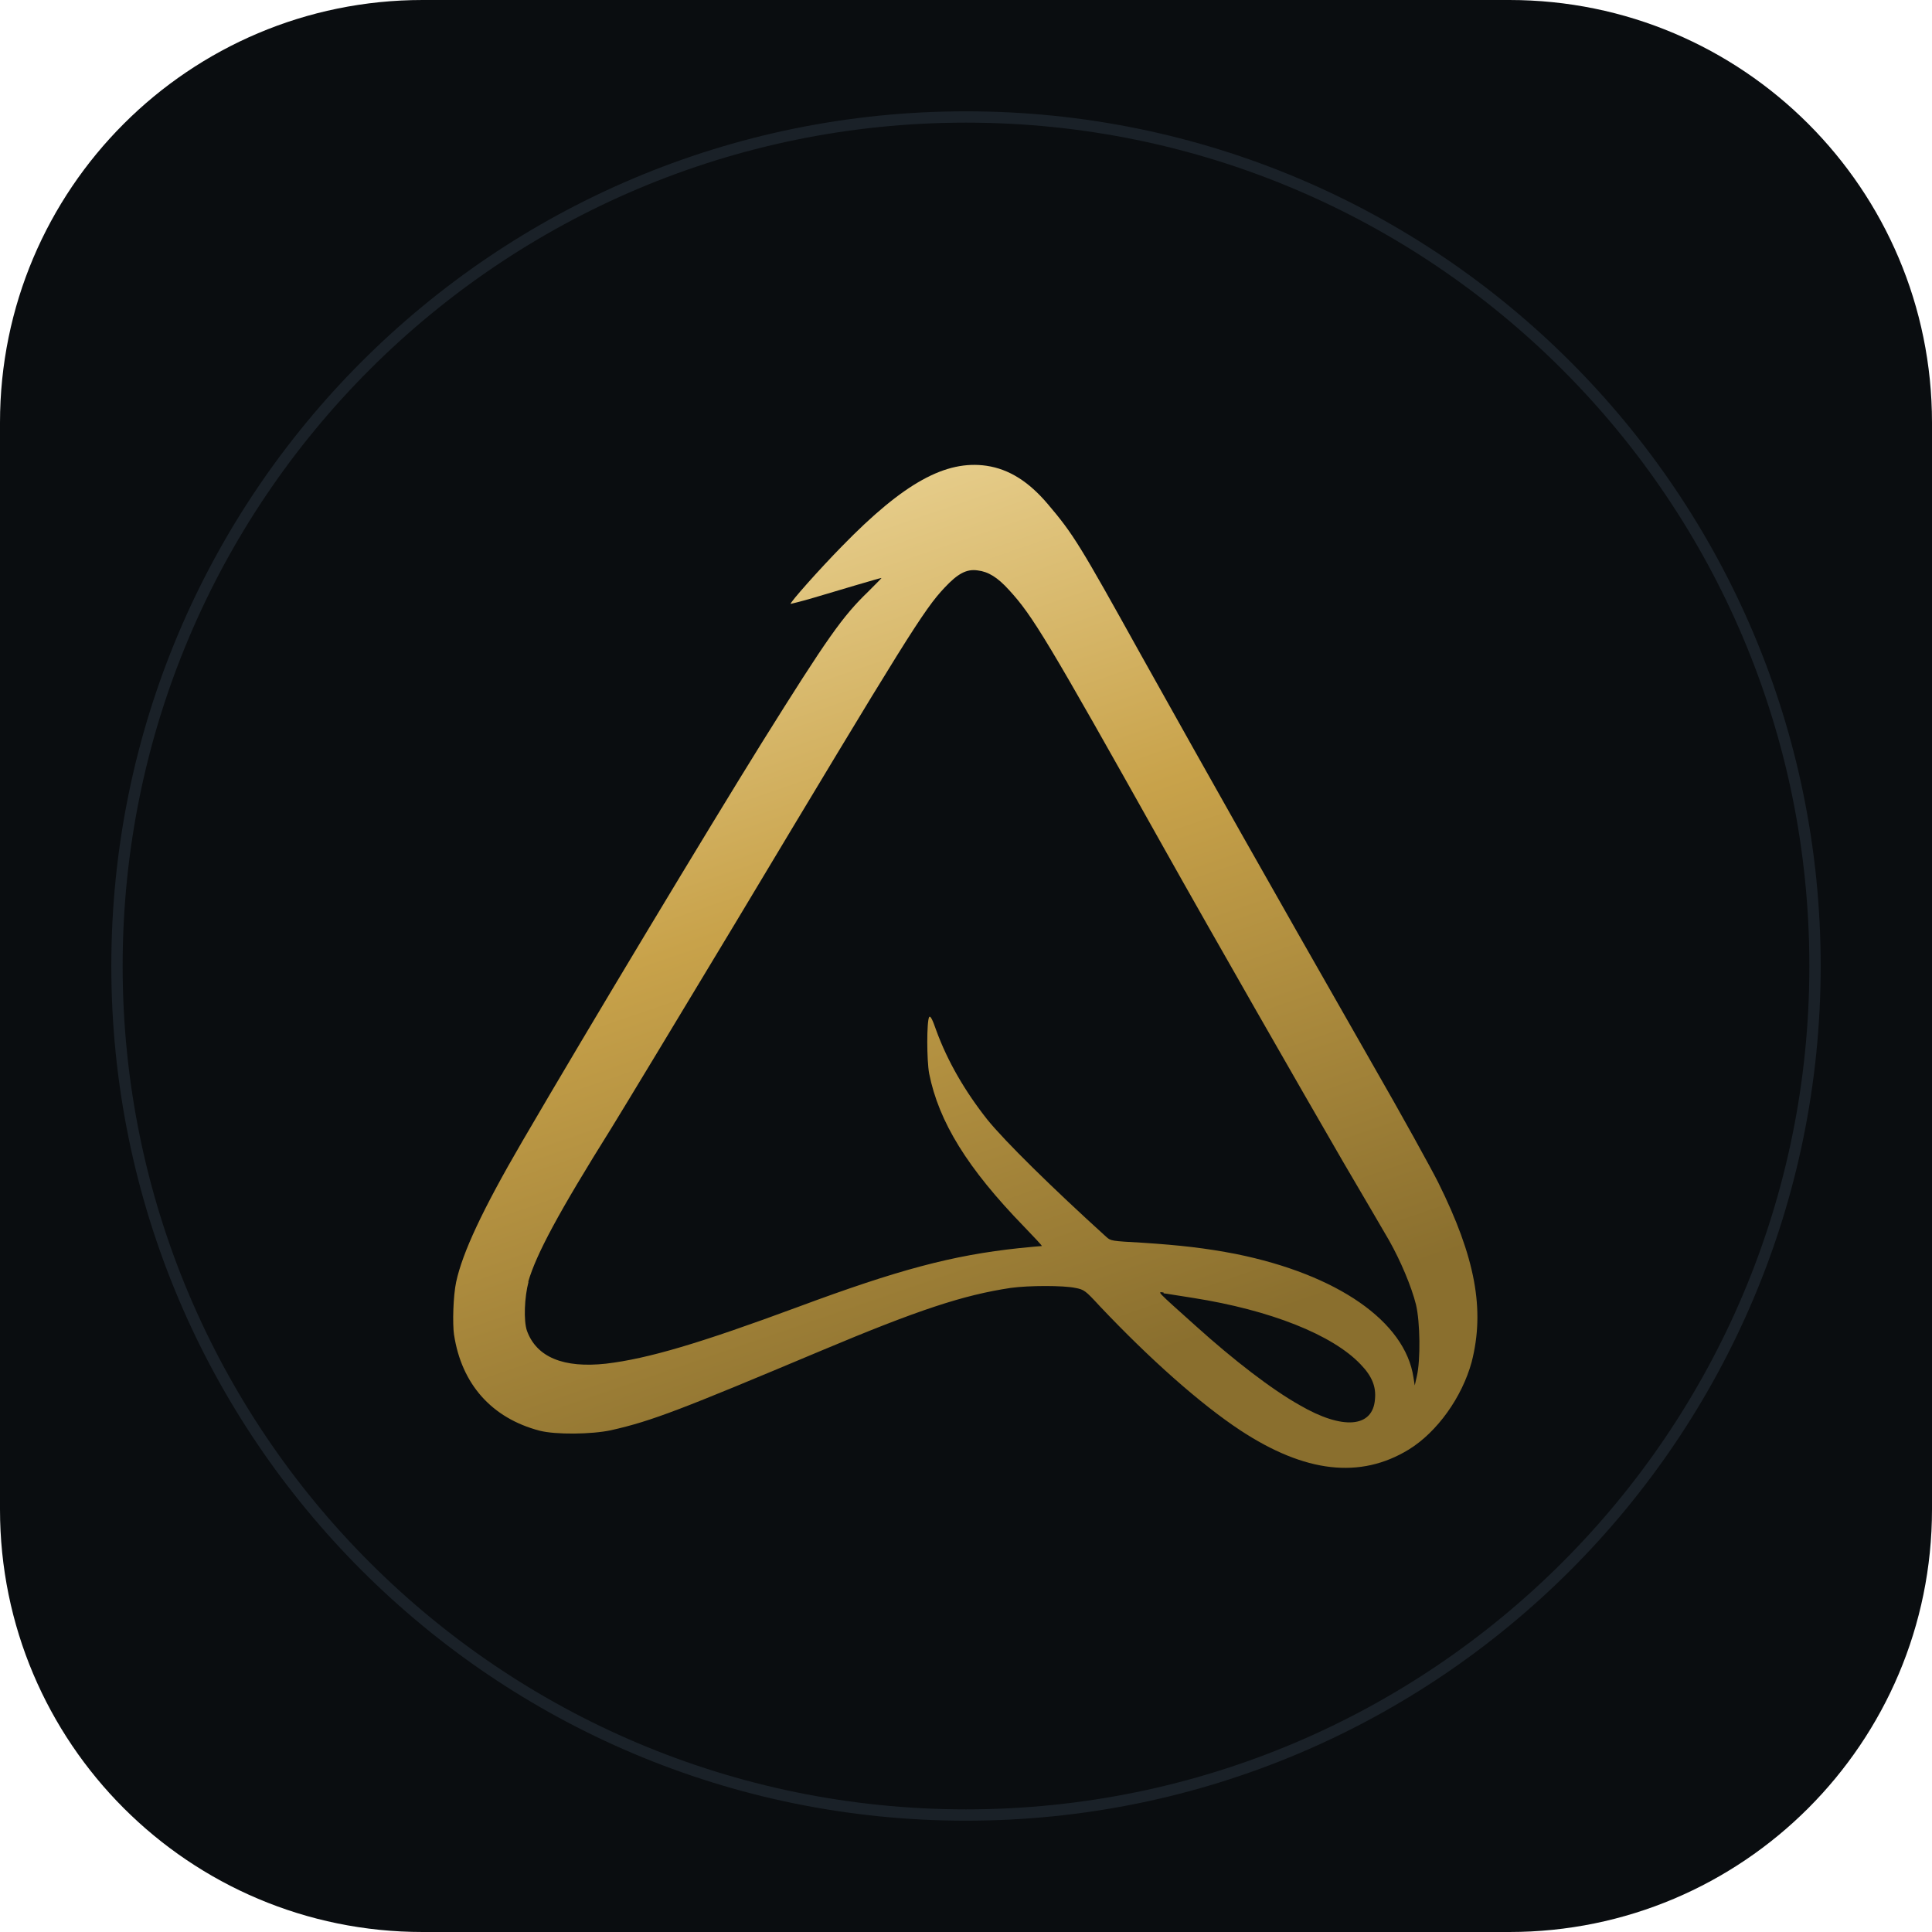
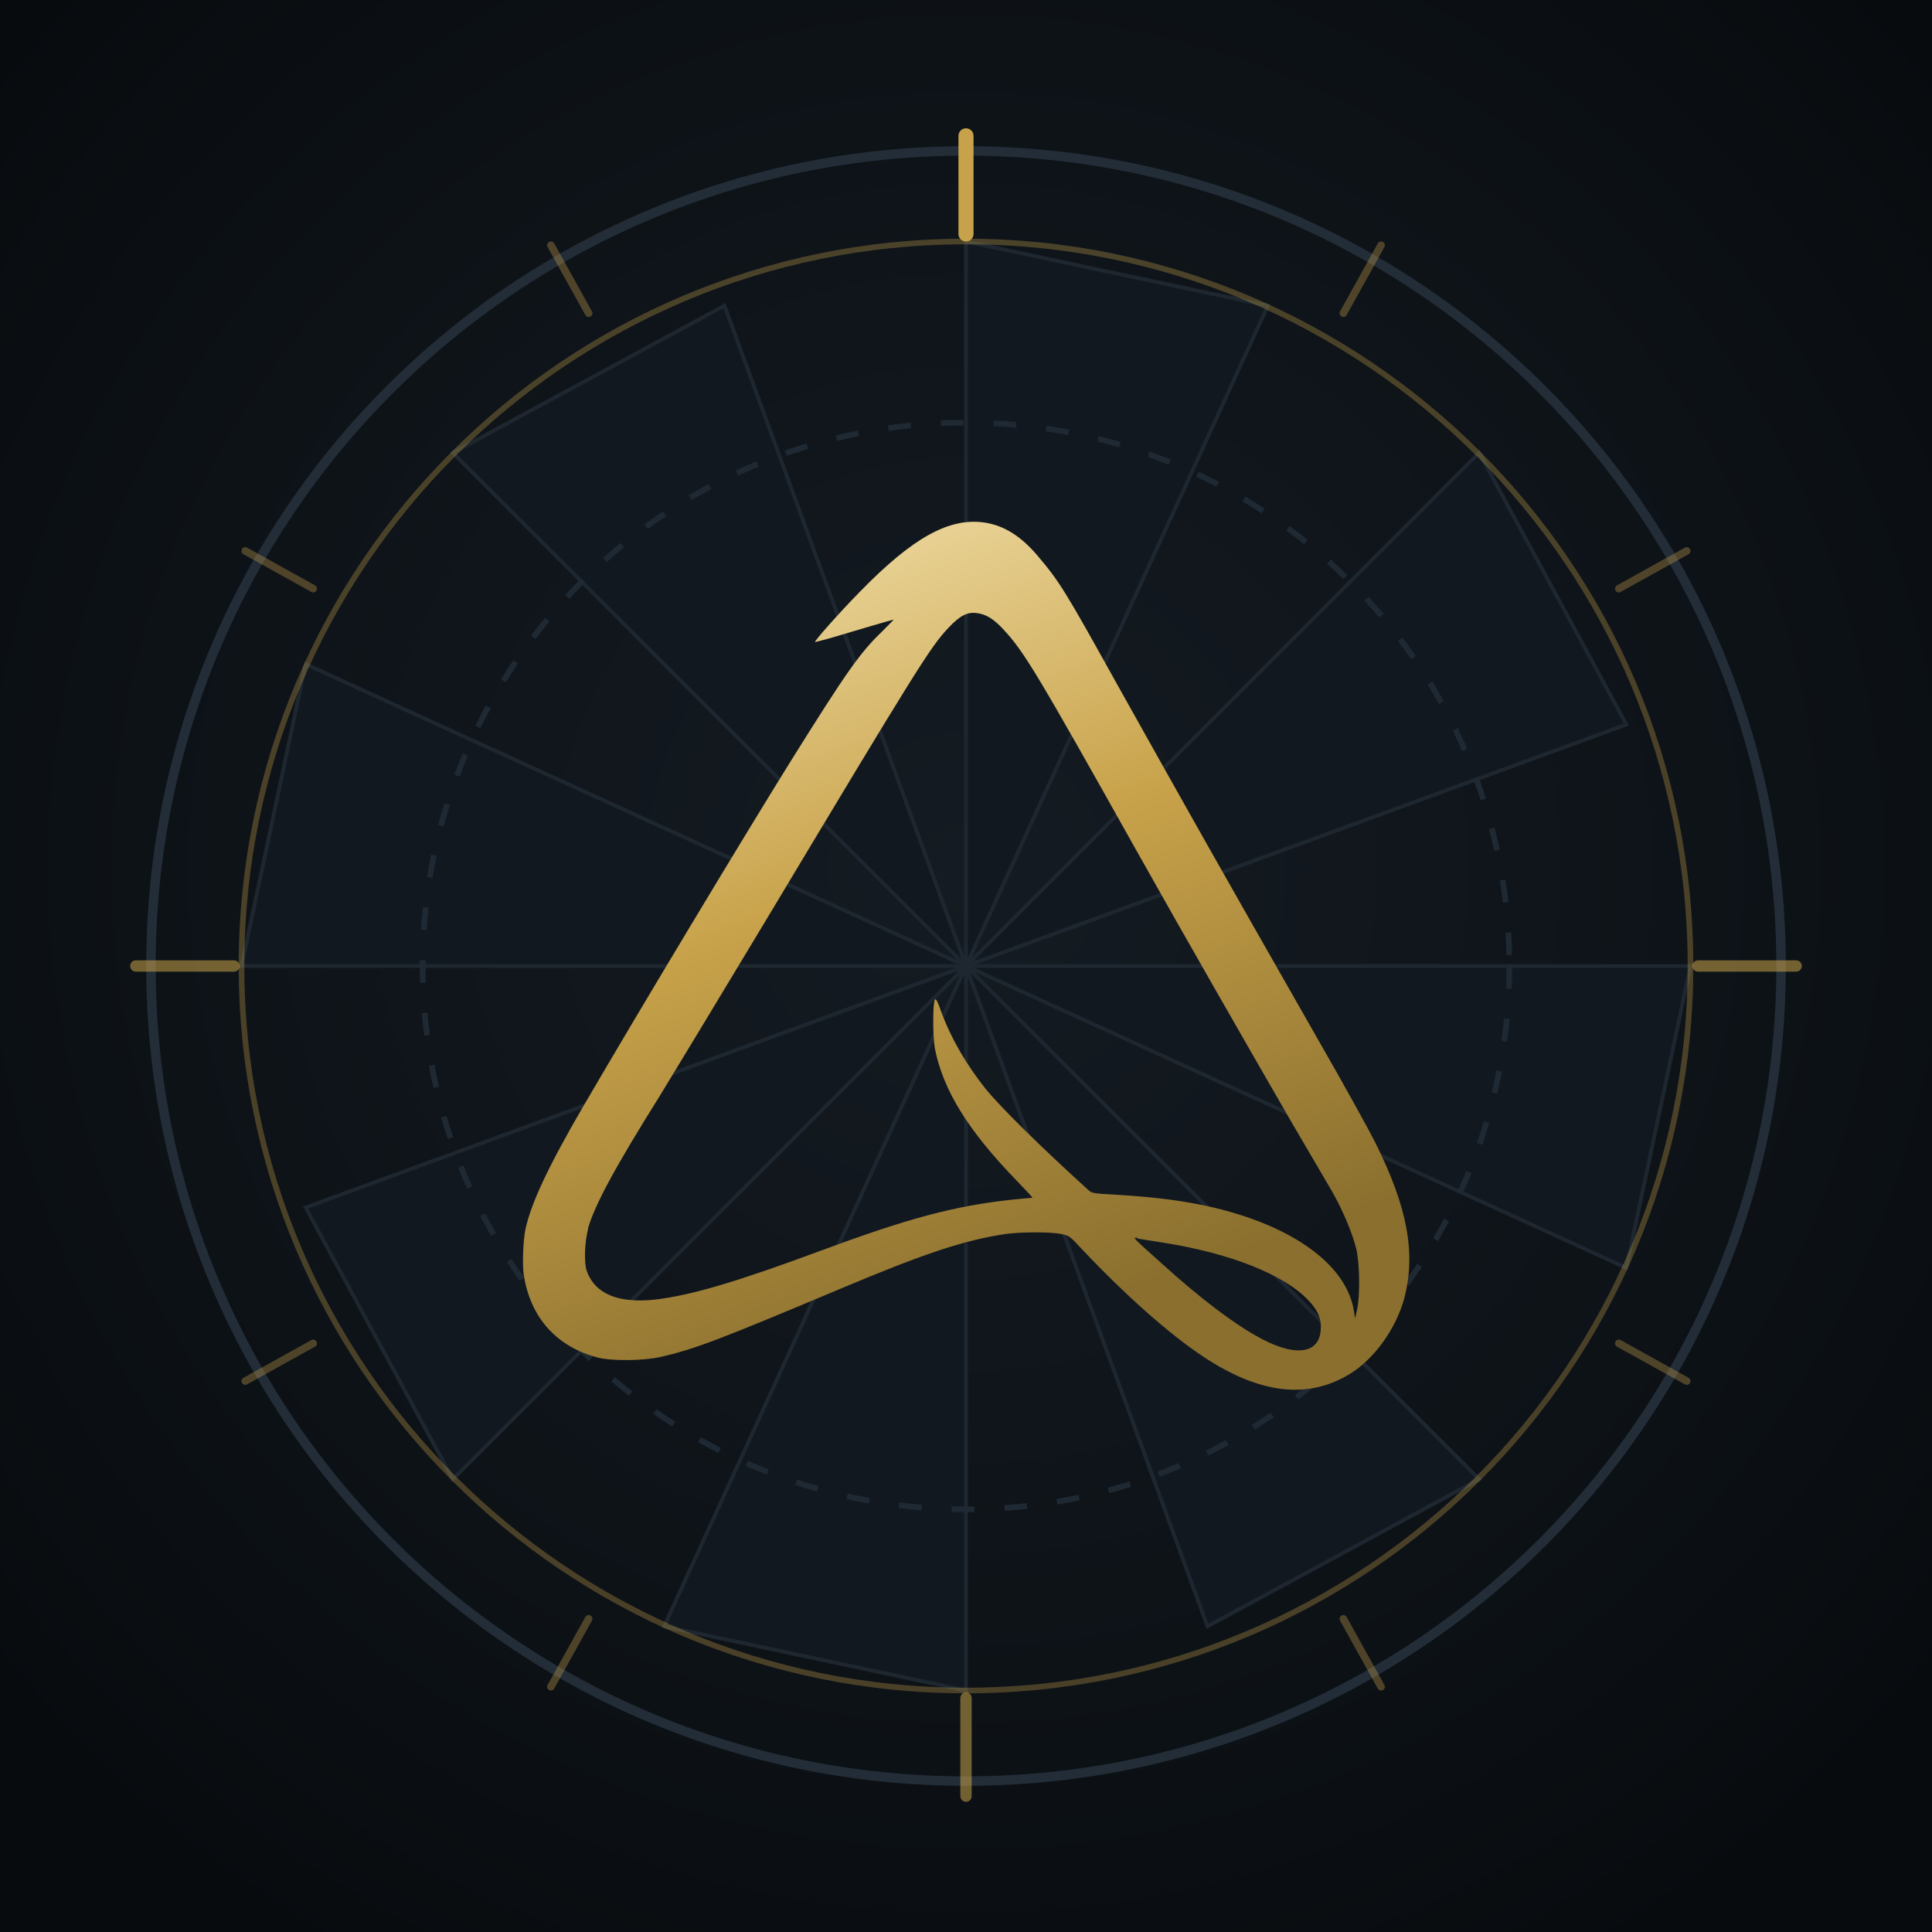
<svg xmlns="http://www.w3.org/2000/svg" viewBox="0 0 512 512" width="512" height="512">
  <defs>
+     <radialGradient id="bg" cx="50%" cy="45%" r="65%">
+       <stop offset="0%" stop-color="#141B22" />
+       <stop offset="65%" stop-color="#0D1217" />
+       <stop offset="100%" stop-color="#080B0E" />
+     </radialGradient>
    <linearGradient id="g" x1="0" y1="0" x2="0.35" y2="1">
-       <stop offset="0" stop-color="#F3DFA6" />
+       <stop offset="0" stop-color="#F6E6B4" />
      <stop offset="0.5" stop-color="#C8A24A" />
      <stop offset="1" stop-color="#8A6F2E" />
    </linearGradient>
  </defs>
-   <rect width="512" height="512" rx="112" fill="#0A0D10" />
-   <circle cx="256" cy="256" r="225" fill="none" stroke="#1A2128" stroke-width="3" />
-   <g transform="translate(122.88 122.88) scale(11.0933)">
+   <rect width="512" height="512" fill="url(#bg)" />
+   <g fill="#111820" stroke="#1E2730" stroke-width="1">
+     <path d="M256 256 L256 64 L336 81 Z" />
+     <path d="M256 256 L392 120 L431 192 Z" />
+     <path d="M256 256 L448 256 L431 336 Z" />
+     <path d="M256 256 L392 392 L320 431 Z" />
+     <path d="M256 256 L256 448 L176 431 Z" />
+     <path d="M256 256 L120 392 L81 320 Z" />
+     <path d="M256 256 L64 256 L81 176 Z" />
+     <path d="M256 256 L120 120 L192 81 Z" />
+   </g>
+   <circle cx="256" cy="256" r="216" fill="none" stroke="#232D38" stroke-width="2.5" />
+   <circle cx="256" cy="256" r="192" fill="none" stroke="#C8A24A" stroke-opacity="0.32" stroke-width="1.5" />
+   <circle cx="256" cy="256" r="144" fill="none" stroke="#1F2933" stroke-width="1.5" stroke-dasharray="6 8" />
+   <g stroke="#C8A24A" stroke-linecap="round">
+     <line x1="256" y1="36" x2="256" y2="62" stroke-width="4" />
+     <line x1="476" y1="256" x2="450" y2="256" stroke-width="3" stroke-opacity="0.55" />
+     <line x1="256" y1="476" x2="256" y2="450" stroke-width="3" stroke-opacity="0.55" />
+     <line x1="36" y1="256" x2="62" y2="256" stroke-width="3" stroke-opacity="0.55" />
+     <line x1="366" y1="65" x2="356" y2="83" stroke-width="2" stroke-opacity="0.35" />
+     <line x1="447" y1="146" x2="429" y2="156" stroke-width="2" stroke-opacity="0.35" />
+     <line x1="447" y1="366" x2="429" y2="356" stroke-width="2" stroke-opacity="0.35" />
+     <line x1="366" y1="447" x2="356" y2="429" stroke-width="2" stroke-opacity="0.35" />
+     <line x1="146" y1="447" x2="156" y2="429" stroke-width="2" stroke-opacity="0.35" />
+     <line x1="65" y1="366" x2="83" y2="356" stroke-width="2" stroke-opacity="0.35" />
+     <line x1="65" y1="146" x2="83" y2="156" stroke-width="2" stroke-opacity="0.35" />
+     <line x1="146" y1="65" x2="156" y2="83" stroke-width="2" stroke-opacity="0.35" />
+   </g>
+   <g transform="translate(141 138) scale(9.6)">
    <path fill-rule="evenodd" fill="url(#g)" d="M -0.23,20.81 c 0.18,1.18 0.90,1.99 2.04,2.29 c 0.38,0.10 1.25,0.09 1.71,-0.01 c 0.98,-0.22 1.69,-0.50 5.02,-1.90 c 2.33,-0.98 3.40,-1.33 4.53,-1.50 c 0.43,-0.06 1.26,-0.06 1.54,0 c 0.21,0.04 0.24,0.06 0.58,0.43 c 1.21,1.28 2.42,2.35 3.36,2.97 c 1.55,1.02 2.87,1.17 4.03,0.46 c 0.68,-0.42 1.27,-1.25 1.50,-2.09 c 0.32,-1.25 0.09,-2.50 -0.80,-4.29 c -0.16,-0.32 -0.87,-1.61 -1.59,-2.86 c -2.78,-4.87 -3.64,-6.40 -5.52,-9.76 c -1.45,-2.61 -1.60,-2.86 -2.22,-3.59 c -0.45,-0.53 -0.92,-0.83 -1.46,-0.91 c -0.97,-0.14 -1.97,0.40 -3.45,1.92 c -0.55,0.56 -1.25,1.35 -1.23,1.38 c 0.00,0.00 0.26,-0.06 0.56,-0.15 c 0.60,-0.18 1.58,-0.47 1.61,-0.47 c 0.01,0 -0.13,0.14 -0.32,0.33 c -0.61,0.59 -0.96,1.08 -2.54,3.61 c -1.25,2.01 -4.10,6.74 -5.72,9.52 c -0.95,1.63 -1.43,2.66 -1.58,3.36 c -0.07,0.33 -0.09,0.98 -0.05,1.27 z m 1.77,-1.26 c 0.19,-0.66 0.72,-1.65 1.99,-3.68 c 0.29,-0.47 1.62,-2.67 2.95,-4.88 c 4.12,-6.87 4.51,-7.50 5.01,-8.03 c 0.31,-0.33 0.52,-0.45 0.79,-0.41 c 0.25,0.03 0.47,0.16 0.75,0.47 c 0.56,0.61 0.90,1.17 3.68,6.13 c 1.20,2.14 3.32,5.84 4.30,7.53 c 0.48,0.82 0.98,1.67 1.10,1.88 c 0.27,0.48 0.53,1.09 0.64,1.53 c 0.10,0.42 0.11,1.33 0.02,1.71 l -0.05,0.22 l -0.03,-0.19 c -0.20,-1.34 -1.82,-2.46 -4.24,-2.95 c -0.72,-0.14 -1.33,-0.21 -2.25,-0.27 c -0.72,-0.04 -0.74,-0.04 -0.85,-0.14 c -1.28,-1.16 -2.42,-2.28 -2.84,-2.80 c -0.53,-0.67 -0.95,-1.39 -1.22,-2.13 c -0.09,-0.26 -0.14,-0.36 -0.17,-0.32 c -0.06,0.10 -0.06,1.03 0,1.35 c 0.23,1.15 0.91,2.26 2.27,3.66 c 0.24,0.25 0.44,0.46 0.42,0.46 c -0.01,0 -0.25,0.02 -0.54,0.05 c -1.60,0.17 -2.90,0.52 -5.27,1.40 c -2.35,0.87 -3.59,1.24 -4.60,1.36 c -1.01,0.11 -1.66,-0.15 -1.89,-0.79 c -0.08,-0.24 -0.06,-0.79 0.04,-1.17 z m 15.18,0.27 c 0.04,0.00 0.37,0.06 0.71,0.11 c 1.84,0.29 3.33,0.88 4.00,1.59 c 0.27,0.28 0.37,0.53 0.34,0.83 c -0.05,0.68 -0.77,0.74 -1.80,0.14 c -0.66,-0.37 -1.57,-1.07 -2.48,-1.89 c -0.96,-0.86 -0.92,-0.82 -0.77,-0.80 z" />
  </g>
</svg>
